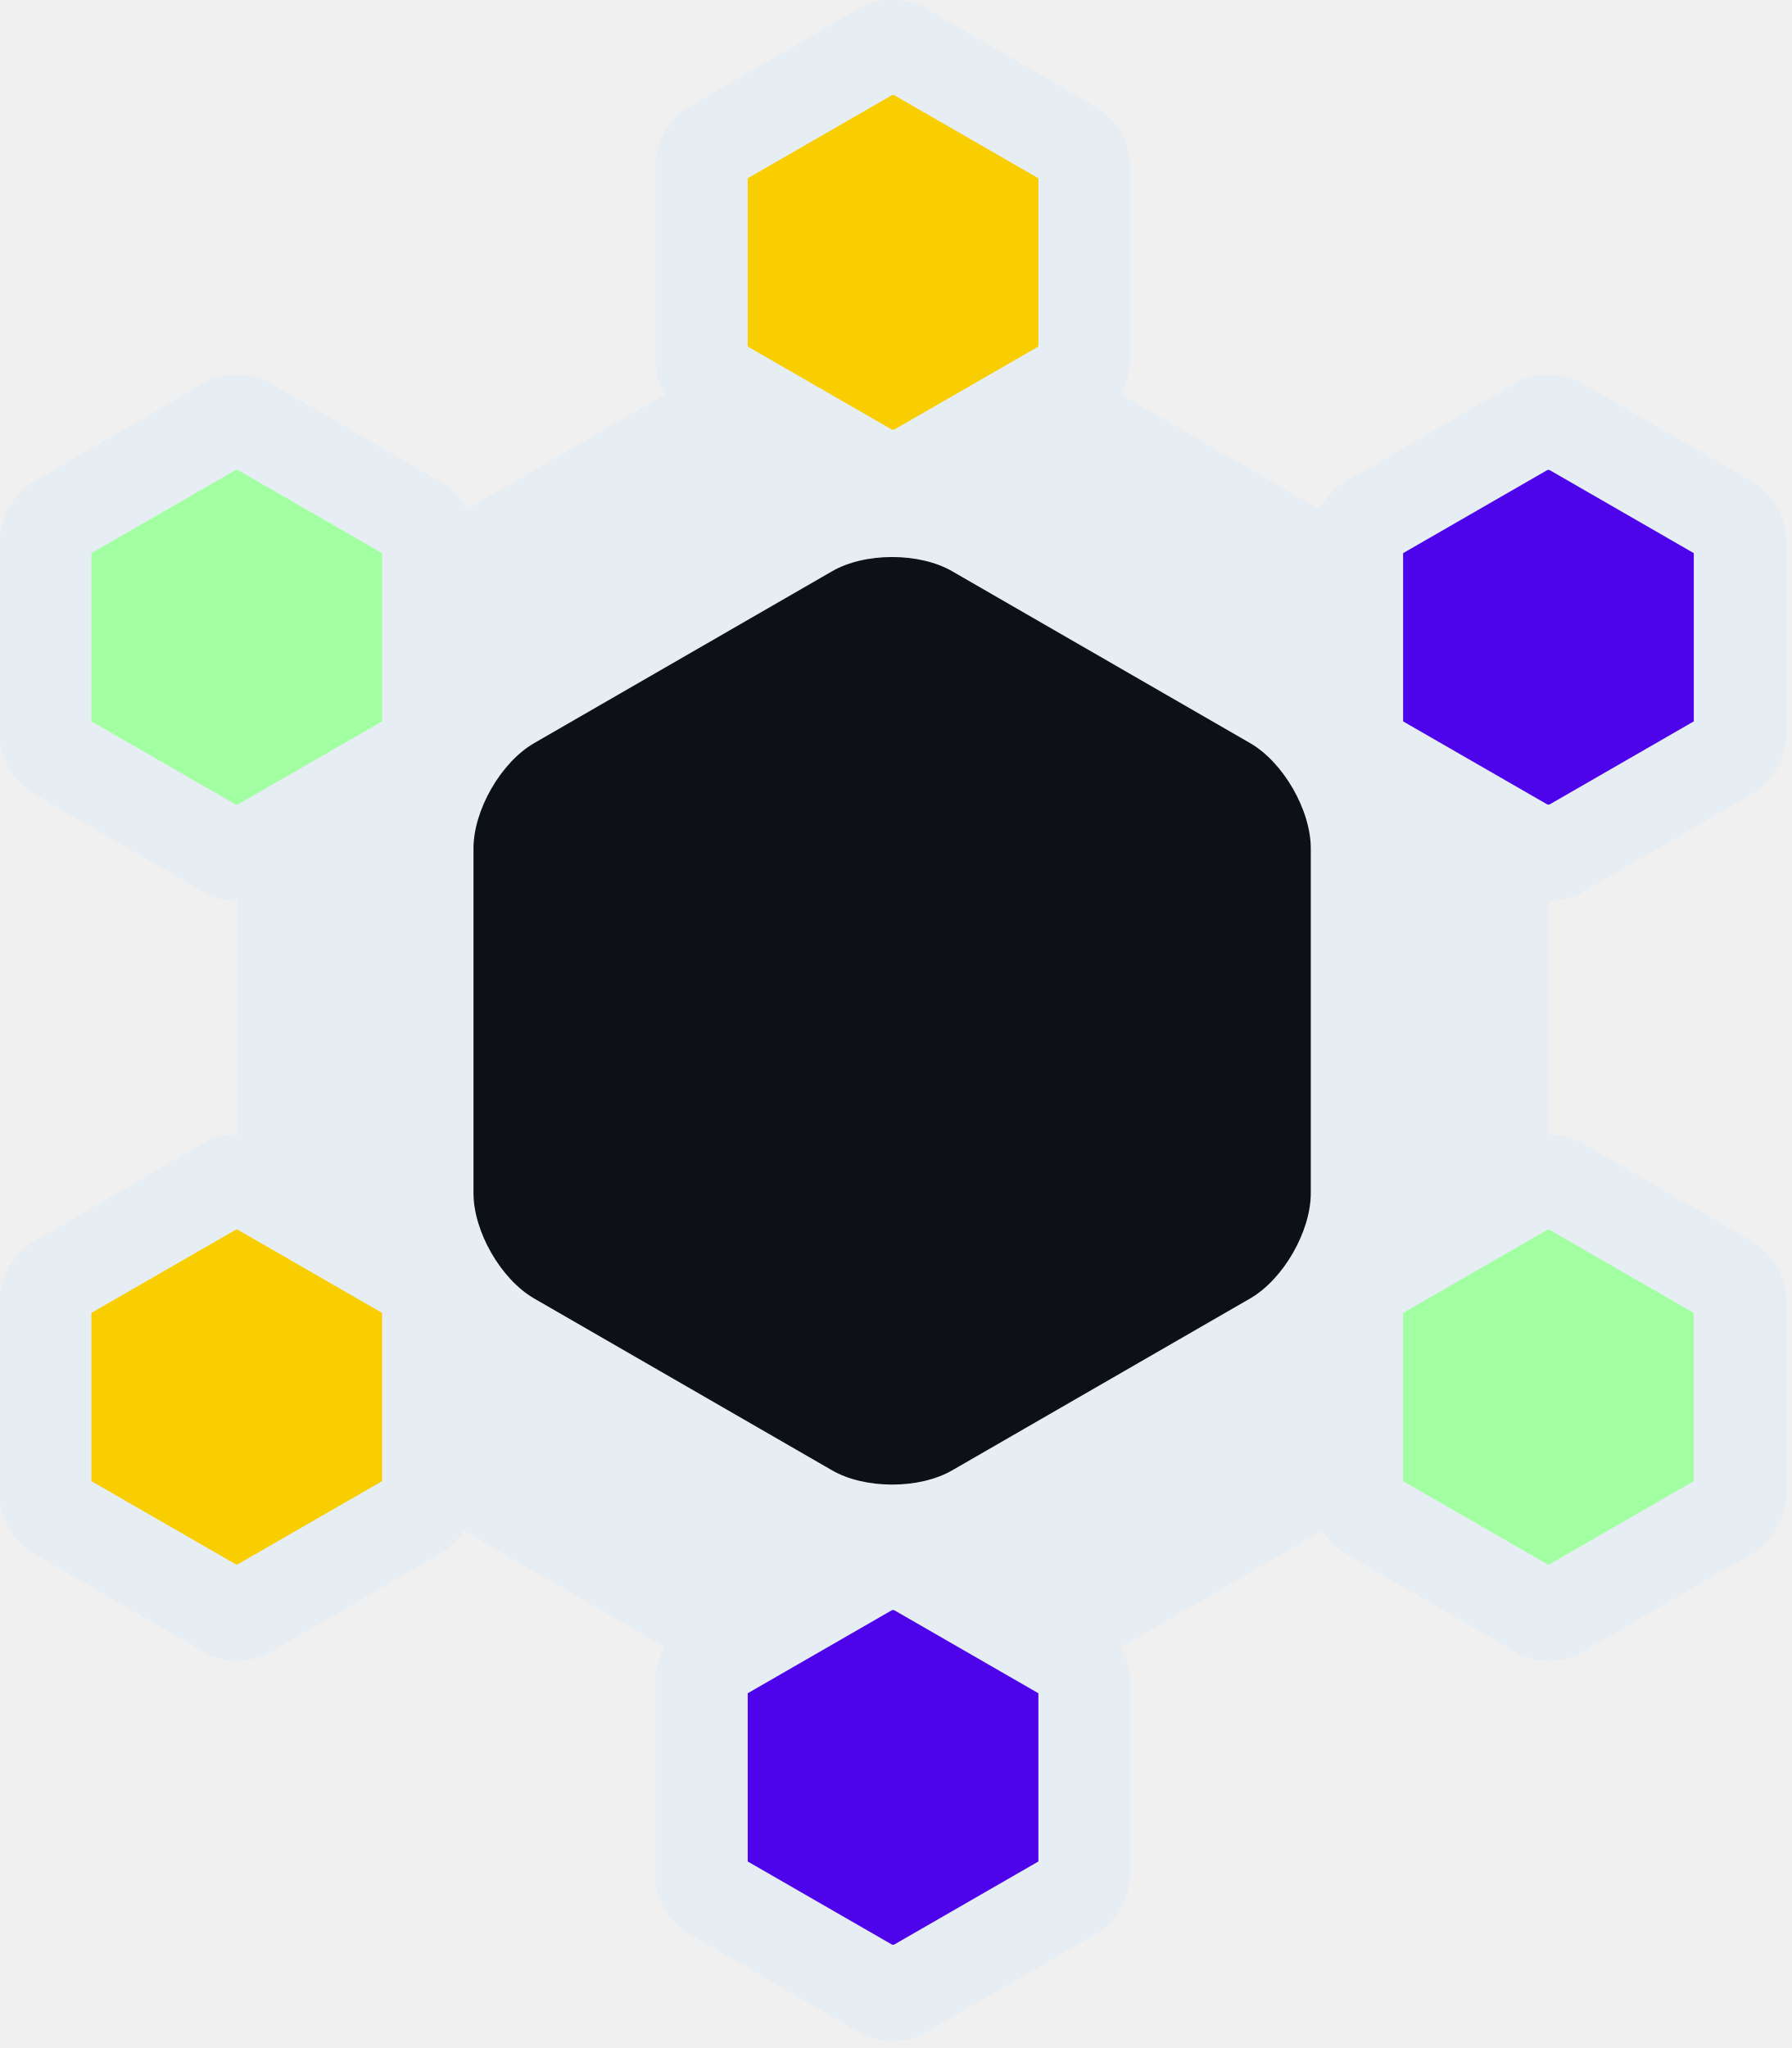
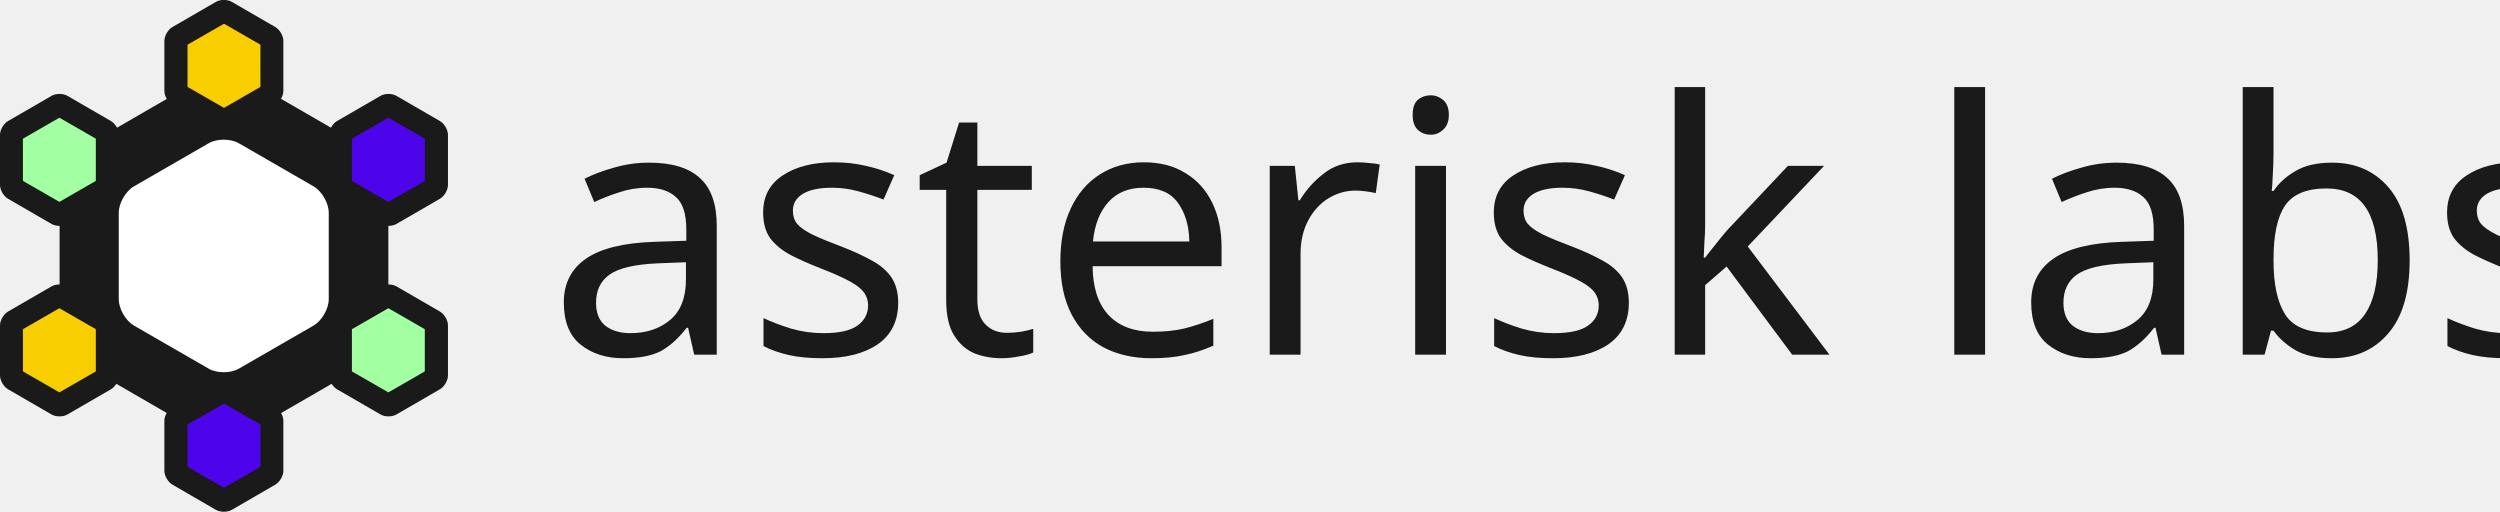
- <svg xmlns="http://www.w3.org/2000/svg" viewBox="0 0 19.6 22.4" role="img" aria-label="Asterisk Labs">
+ <svg xmlns="http://www.w3.org/2000/svg" viewBox="0 0 109.05 22.32" role="img" aria-label="Asterisk Labs">
+   <style>
+     path[fill="#E6EDF3"] { fill: #1a1a1a }
+     path[fill="#0D1117"] { fill: #fff }
+     text { fill: #1a1a1a }
+   </style>
  <path fill="#E6EDF3" d="M9.08,3.27c.38-.22,1-.22,1.38,0l5.79,3.35c.38.22.69.76.69,1.2v6.69c0,.44-.31.98-.69,1.2l-5.79,3.35c-.38.22-1,.22-1.38,0l-5.79-3.35c-.38-.22-.69-.76-.69-1.2v-6.69c0-.44.31-.98.69-1.2l5.79-3.35Z" />
  <path fill="#E6EDF3" d="M9.42.08c.19-.11.5-.11.69,0l1.9,1.1c.19.11.35.38.35.6v2.19c0,.22-.16.49-.35.6l-1.9,1.1c-.19.11-.5.11-.69,0l-1.9-1.1c-.19-.11-.35-.38-.35-.6V1.78c0-.22.16-.49.35-.6L9.42.08Z" />
  <path fill="#E6EDF3" d="M16.6,12.49c.19-.11.5-.11.69,0l1.9,1.1c.19.11.35.38.35.6v2.19c0,.22-.16.49-.35.6l-1.9,1.1c-.19.11-.5.11-.69,0l-1.9-1.1c-.19-.11-.35-.38-.35-.6v-2.19c0-.22.16-.49.35-.6l1.9-1.1Z" />
  <path fill="#E6EDF3" d="M2.25,4.18c.19-.11.5-.11.69,0l1.9,1.1c.19.11.35.38.35.6v2.19c0,.22-.16.49-.35.6l-1.9,1.1c-.19.11-.5.11-.69,0l-1.9-1.1c-.19-.11-.35-.38-.35-.6v-2.19c0-.22.16-.49.35-.6l1.9-1.1Z" />
  <path fill="#E6EDF3" d="M16.6,4.18c.19-.11.5-.11.69,0l1.9,1.1c.19.11.35.38.35.6v2.19c0,.22-.16.49-.35.6l-1.9,1.1c-.19.11-.5.11-.69,0l-1.9-1.1c-.19-.11-.35-.38-.35-.6v-2.19c0-.22.16-.49.35-.6l1.9-1.1Z" />
  <path fill="#E6EDF3" d="M9.42,16.65c.19-.11.5-.11.69,0l1.9,1.1c.19.11.35.38.35.6v2.19c0,.22-.16.49-.35.6l-1.9,1.1c-.19.11-.5.11-.69,0l-1.9-1.1c-.19-.11-.35-.38-.35-.6v-2.19c0-.22.16-.49.35-.6l1.9-1.1Z" />
  <path fill="#E6EDF3" d="M2.25,12.49c.19-.11.5-.11.69,0l1.9,1.1c.19.11.35.38.35.6v2.19c0,.22-.16.49-.35.6l-1.9,1.1c-.19.11-.5.11-.69,0l-1.9-1.1c-.19-.11-.35-.38-.35-.6v-2.19c0-.22.16-.49.35-.6l1.9-1.1Z" />
  <path fill="#0D1117" d="M9.1,6.25c.36-.21.96-.21,1.32,0l3.26,1.88c.36.21.66.73.66,1.15v3.77c0,.42-.3.94-.66,1.15l-3.26,1.88c-.36.21-.96.21-1.32,0l-3.26-1.88c-.36-.21-.66-.73-.66-1.15v-3.77c0-.42.3-.94.66-1.15l3.26-1.88Z" />
  <path fill="#F8CE00" d="M9.76,1.04s.01,0,.02,0l1.58.91s0,0,0,.01v1.82s0,.01,0,.01l-1.58.91s-.01,0-.02,0l-1.58-.91s0,0,0-.01v-1.82s0-.01,0-.01l1.58-.91Z" />
  <path fill="#A2FFA2" d="M2.58,5.14s.01,0,.02,0l1.58.91s0,0,0,.01v1.82s0,.01,0,.01l-1.58.91s-.01,0-.02,0l-1.58-.91s0,0,0-.01v-1.82s0-.01,0-.01l1.58-.91Z" />
  <path fill="#4E04EB" d="M16.93,5.14s.01,0,.02,0l1.58.91s0,0,0,.01v1.82s0,.01,0,.01l-1.58.91s-.01,0-.02,0l-1.58-.91s0,0,0-.01v-1.82s0-.01,0-.01l1.58-.91Z" />
  <path fill="#4E04EB" d="M9.76,17.61s.01,0,.02,0l1.58.91s0,0,0,.01v1.82s0,.01,0,.01l-1.58.91s-.01,0-.02,0l-1.58-.91s0,0,0-.01v-1.82s0-.01,0-.01l1.58-.91Z" />
  <path fill="#F8CE00" d="M2.58,13.45s.01,0,.02,0l1.58.91s0,0,0,.01v1.82s0,.01,0,.01l-1.58.91s-.01,0-.02,0l-1.58-.91s0,0,0-.01v-1.82s0-.01,0-.01l1.58-.91Z" />
  <path fill="#A2FFA2" d="M16.93,13.45s.01,0,.02,0l1.58.91s0,0,0,.01v1.82s0,.01,0,.01l-1.58.91s-.01,0-.02,0l-1.58-.91s0,0,0-.01v-1.82s0-.01,0-.01l1.58-.91Z" />
+   <text font-family="Futura,'Century Gothic',system-ui,sans-serif" font-size="15.36" font-weight="500" transform="translate(23.89 15.47)">
+     <tspan x="0" y="0">asterisk labs</tspan>
+   </text>
</svg>
